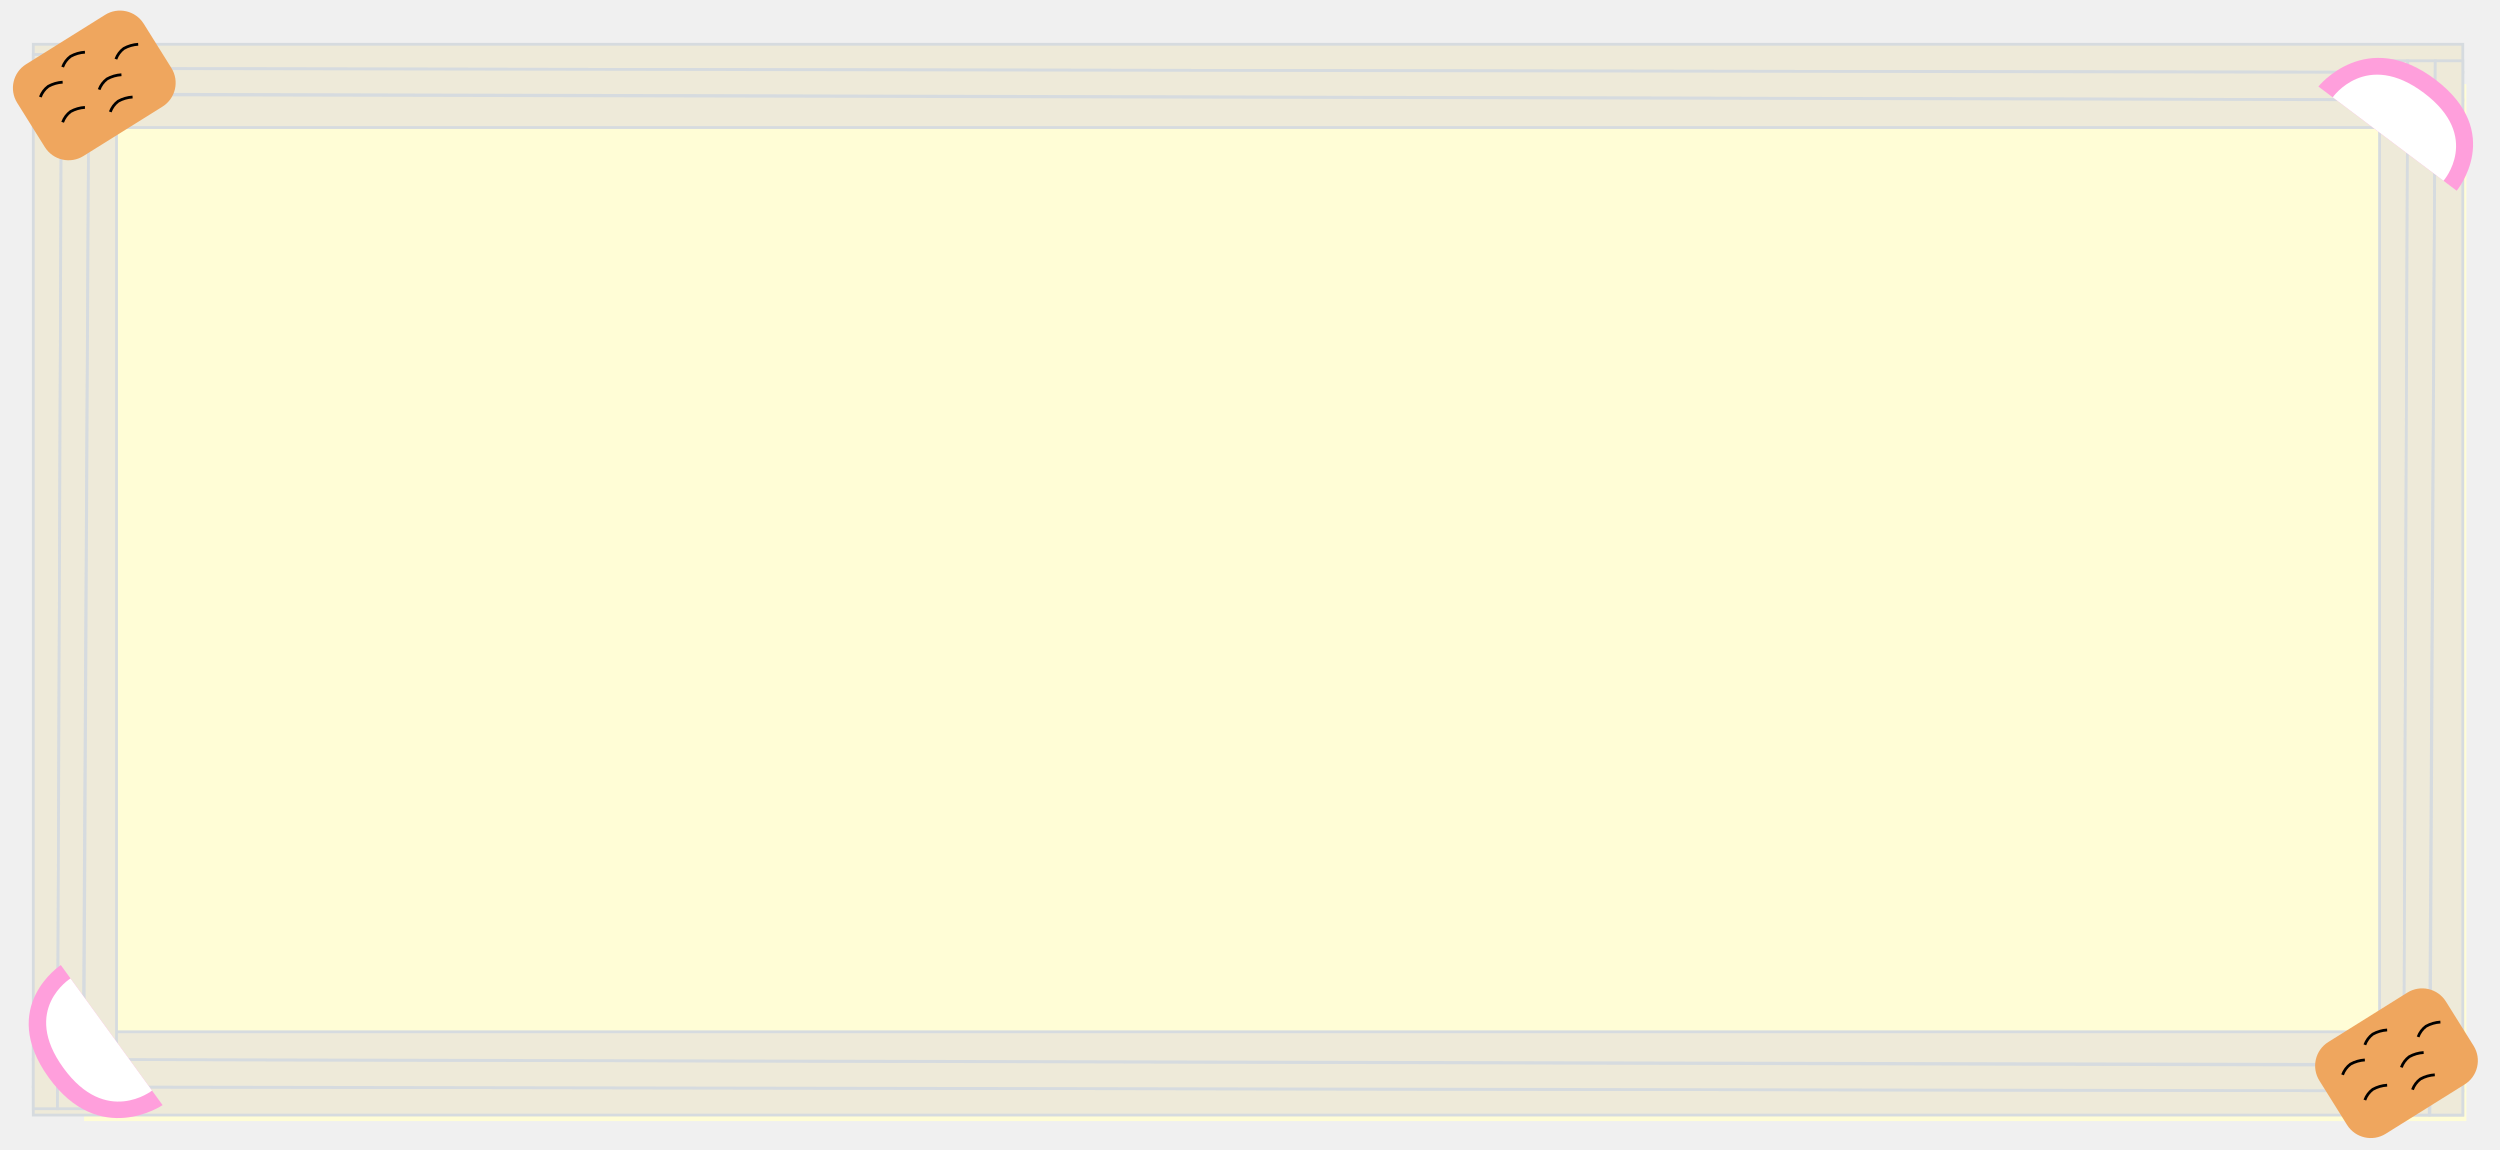
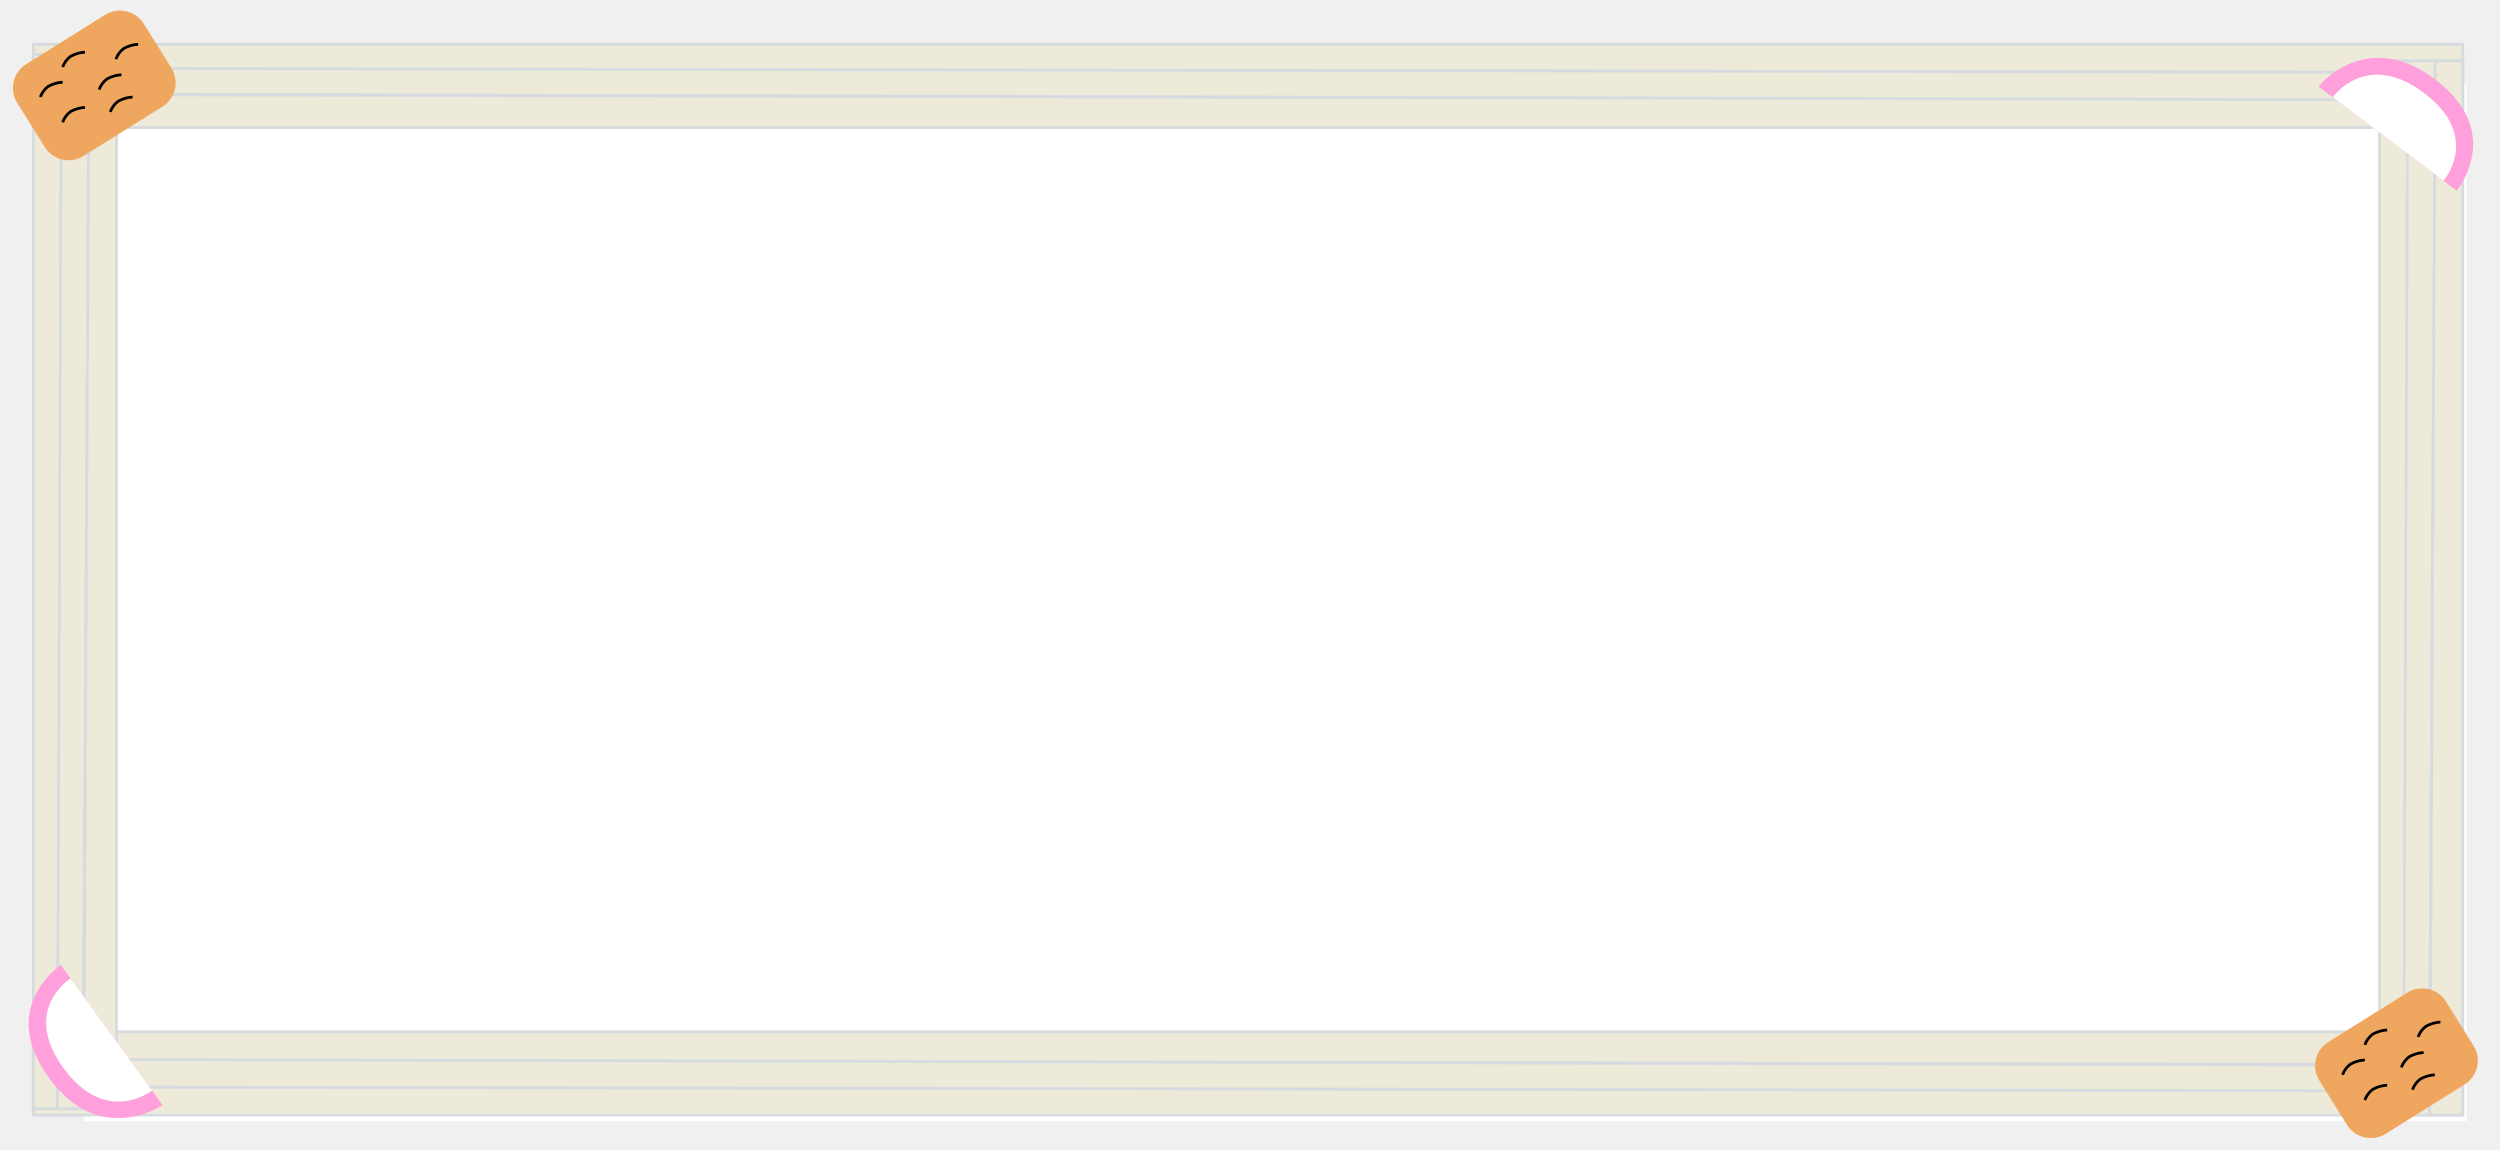
<svg xmlns="http://www.w3.org/2000/svg" width="892" height="410" viewBox="0 0 892 410">
  <defs>
    <clipPath id="clip-うどん枠">
      <rect width="892" height="410" />
    </clipPath>
  </defs>
-   <rect x="30" y="30" width="850" height="370" fill="#fffdd6" />
+   <rect x="30" y="30" width="850" height="370" fill="#ffffff" />
  <g id="うどん枠" clip-path="url(#clip-うどん枠)">
    <g id="グループ_219" data-name="グループ 219" transform="translate(-948.123 -1038.124)">
      <g id="グループ_215" data-name="グループ 215" transform="translate(2816.031 -542.076) rotate(90)">
        <path id="パス_20" data-name="パス 20" d="M1625,5304.182v866.849h8.622l1.437-866.849Z" transform="translate(-29 -4315)" fill="#eeead9" stroke="#d6dbdf" stroke-width="1" />
        <path id="パス_21" data-name="パス 21" d="M1635.059,5304.182l-1.437,866.849h9.1l2.156-866.849Z" transform="translate(-29 -4315)" fill="#eeead9" stroke="#d6dbdf" stroke-width="1" />
        <path id="パス_22" data-name="パス 22" d="M1644.878,5304.182l-1.916,866.849H1654.7V5304.182Z" transform="translate(-29 -4315)" fill="#eeead9" stroke="#d6dbdf" stroke-width="1" />
      </g>
      <g id="グループ_216" data-name="グループ 216" transform="translate(-29.182 3031.979) rotate(-90)">
        <path id="パス_20-2" data-name="パス 20" d="M1625,5304.182V6171.03h8.622l1.437-866.848Z" transform="translate(-29 -4315)" fill="#eeead9" stroke="#d6dbdf" stroke-width="1" />
        <path id="パス_21-2" data-name="パス 21" d="M1635.059,5304.182l-1.437,866.848h9.1l2.156-866.848Z" transform="translate(-29 -4315)" fill="#eeead9" stroke="#d6dbdf" stroke-width="1" />
        <path id="パス_22-2" data-name="パス 22" d="M1644.878,5304.182l-1.916,866.848H1654.7V5304.182Z" transform="translate(-29 -4315)" fill="#eeead9" stroke="#d6dbdf" stroke-width="1" />
      </g>
      <g id="グループ_217" data-name="グループ 217" transform="translate(201.15 70.623)">
        <path id="パス_20-3" data-name="パス 20" d="M1625,5304.182v376.174h8.622l1.437-376.174Z" transform="translate(-29 -4315)" fill="#eeead9" stroke="#d6dbdf" stroke-width="1" />
        <path id="パス_21-3" data-name="パス 21" d="M1635.059,5304.182l-1.437,376.174h9.1l2.156-376.174Z" transform="translate(-29 -4315)" fill="#eeead9" stroke="#d6dbdf" stroke-width="1" />
        <path id="パス_22-3" data-name="パス 22" d="M1644.878,5304.182l-1.916,376.174H1654.7V5304.182Z" transform="translate(-29 -4315)" fill="#eeead9" stroke="#d6dbdf" stroke-width="1" />
      </g>
      <g id="グループ_218" data-name="グループ 218" transform="translate(-636 68.374)">
        <path id="パス_20-4" data-name="パス 20" d="M1625,5304.182v376.174h8.622l1.437-376.174Z" transform="translate(-29 -4315)" fill="#eeead9" stroke="#d6dbdf" stroke-width="1" />
        <path id="パス_21-4" data-name="パス 21" d="M1635.059,5304.182l-1.437,376.174h9.1l2.156-376.174Z" transform="translate(-29 -4315)" fill="#eeead9" stroke="#d6dbdf" stroke-width="1" />
        <path id="パス_22-4" data-name="パス 22" d="M1644.878,5304.182l-1.916,376.174H1654.7V5304.182Z" transform="translate(-29 -4315)" fill="#eeead9" stroke="#d6dbdf" stroke-width="1" />
      </g>
      <g id="グループ_228" data-name="グループ 228">
        <g id="グループ_223" data-name="グループ 223" transform="matrix(0.799, 0.602, -0.602, 0.799, 1006.205, -865.775)">
          <path id="パス_26" data-name="パス 26" d="M1868.738,5397s1.327-26.918-29.811-27.085S1806.979,5397,1806.979,5397" transform="translate(-29.156 -4315)" fill="#ff9fdc" />
          <path id="パス_25" data-name="パス 25" d="M1816.461,5400.01h49.467s1.543-20.832-24.367-20.832S1816.461,5400.01,1816.461,5400.01Z" transform="translate(-32.234 -4318.007)" fill="#fff" />
          <path id="パス_27" data-name="パス 27" d="M1889.745,5410.028h6.208" transform="translate(-56.032 -4328.025)" fill="none" />
          <path id="パス_28" data-name="パス 28" d="M1816.8,5410.028h-10.261" transform="translate(-29.043 -4328.025)" fill="none" />
        </g>
        <g id="グループ_224" data-name="グループ 224" transform="matrix(-0.588, -0.809, 0.809, -0.588, 1176.155, 3506.901)">
          <path id="パス_26-2" data-name="パス 26" d="M1868.738,5397s1.327-26.918-29.811-27.085S1806.979,5397,1806.979,5397" transform="translate(-29.156 -4315)" fill="#ff9fdc" />
          <path id="パス_25-2" data-name="パス 25" d="M1816.461,5400.01h49.467s1.543-20.832-24.367-20.832S1816.461,5400.01,1816.461,5400.01Z" transform="translate(-32.234 -4318.007)" fill="#fff" />
          <path id="パス_27-2" data-name="パス 27" d="M1889.745,5410.028h6.208" transform="translate(-56.032 -4328.025)" fill="none" />
          <path id="パス_28-2" data-name="パス 28" d="M1816.8,5410.028h-10.261" transform="translate(-29.043 -4328.025)" fill="none" />
        </g>
        <g id="グループ_226" data-name="グループ 226">
          <rect id="長方形_86" data-name="長方形 86" width="53.247" height="38.619" rx="10" transform="matrix(0.848, -0.53, 0.53, 0.848, 948.953, 1066.34)" fill="#efa65e" />
          <g id="グループ_225" data-name="グループ 225">
            <path id="パス_29" data-name="パス 29" d="M991.52,5387.745a8.258,8.258,0,0,1,2.817-3.811,12.077,12.077,0,0,1,5.137-1.491" transform="translate(-29 -4315)" fill="none" stroke="#000" stroke-width="1" />
            <path id="パス_30" data-name="パス 30" d="M991.52,5387.745a8.258,8.258,0,0,1,2.817-3.811,12.077,12.077,0,0,1,5.137-1.491" transform="translate(-21.047 -4306)" fill="none" stroke="#000" stroke-width="1" />
            <path id="パス_31" data-name="パス 31" d="M991.52,5387.745a8.258,8.258,0,0,1,2.817-3.811,12.077,12.077,0,0,1,5.137-1.491" transform="translate(-4.047 -4309.698)" fill="none" stroke="#000" stroke-width="1" />
            <path id="パス_32" data-name="パス 32" d="M991.52,5387.745a8.258,8.258,0,0,1,2.817-3.811,12.077,12.077,0,0,1,5.137-1.491" transform="translate(-8.023 -4317.651)" fill="none" stroke="#000" stroke-width="1" />
            <path id="パス_33" data-name="パス 33" d="M991.52,5387.745a8.258,8.258,0,0,1,2.817-3.811,12.077,12.077,0,0,1,5.137-1.491" transform="translate(-21.047 -4325.698)" fill="none" stroke="#000" stroke-width="1" />
            <path id="パス_34" data-name="パス 34" d="M991.52,5387.745a8.258,8.258,0,0,1,2.817-3.811,12.077,12.077,0,0,1,5.137-1.491" transform="translate(-2.047 -4328.519)" fill="none" stroke="#000" stroke-width="1" />
          </g>
        </g>
        <g id="グループ_227" data-name="グループ 227" transform="translate(821.427 348.876)">
          <rect id="長方形_86-2" data-name="長方形 86" width="53.247" height="38.619" rx="10" transform="matrix(0.848, -0.53, 0.53, 0.848, 948.953, 1066.34)" fill="#efa65e" />
          <g id="グループ_225-2" data-name="グループ 225">
            <path id="パス_29-2" data-name="パス 29" d="M991.52,5387.745a8.258,8.258,0,0,1,2.817-3.811,12.077,12.077,0,0,1,5.137-1.491" transform="translate(-29 -4315)" fill="none" stroke="#000" stroke-width="1" />
            <path id="パス_30-2" data-name="パス 30" d="M991.52,5387.745a8.258,8.258,0,0,1,2.817-3.811,12.077,12.077,0,0,1,5.137-1.491" transform="translate(-21.047 -4306)" fill="none" stroke="#000" stroke-width="1" />
            <path id="パス_31-2" data-name="パス 31" d="M991.52,5387.745a8.258,8.258,0,0,1,2.817-3.811,12.077,12.077,0,0,1,5.137-1.491" transform="translate(-4.047 -4309.698)" fill="none" stroke="#000" stroke-width="1" />
            <path id="パス_32-2" data-name="パス 32" d="M991.52,5387.745a8.258,8.258,0,0,1,2.817-3.811,12.077,12.077,0,0,1,5.137-1.491" transform="translate(-8.023 -4317.651)" fill="none" stroke="#000" stroke-width="1" />
            <path id="パス_33-2" data-name="パス 33" d="M991.52,5387.745a8.258,8.258,0,0,1,2.817-3.811,12.077,12.077,0,0,1,5.137-1.491" transform="translate(-21.047 -4325.698)" fill="none" stroke="#000" stroke-width="1" />
            <path id="パス_34-2" data-name="パス 34" d="M991.52,5387.745a8.258,8.258,0,0,1,2.817-3.811,12.077,12.077,0,0,1,5.137-1.491" transform="translate(-2.047 -4328.519)" fill="none" stroke="#000" stroke-width="1" />
          </g>
        </g>
      </g>
    </g>
  </g>
</svg>
